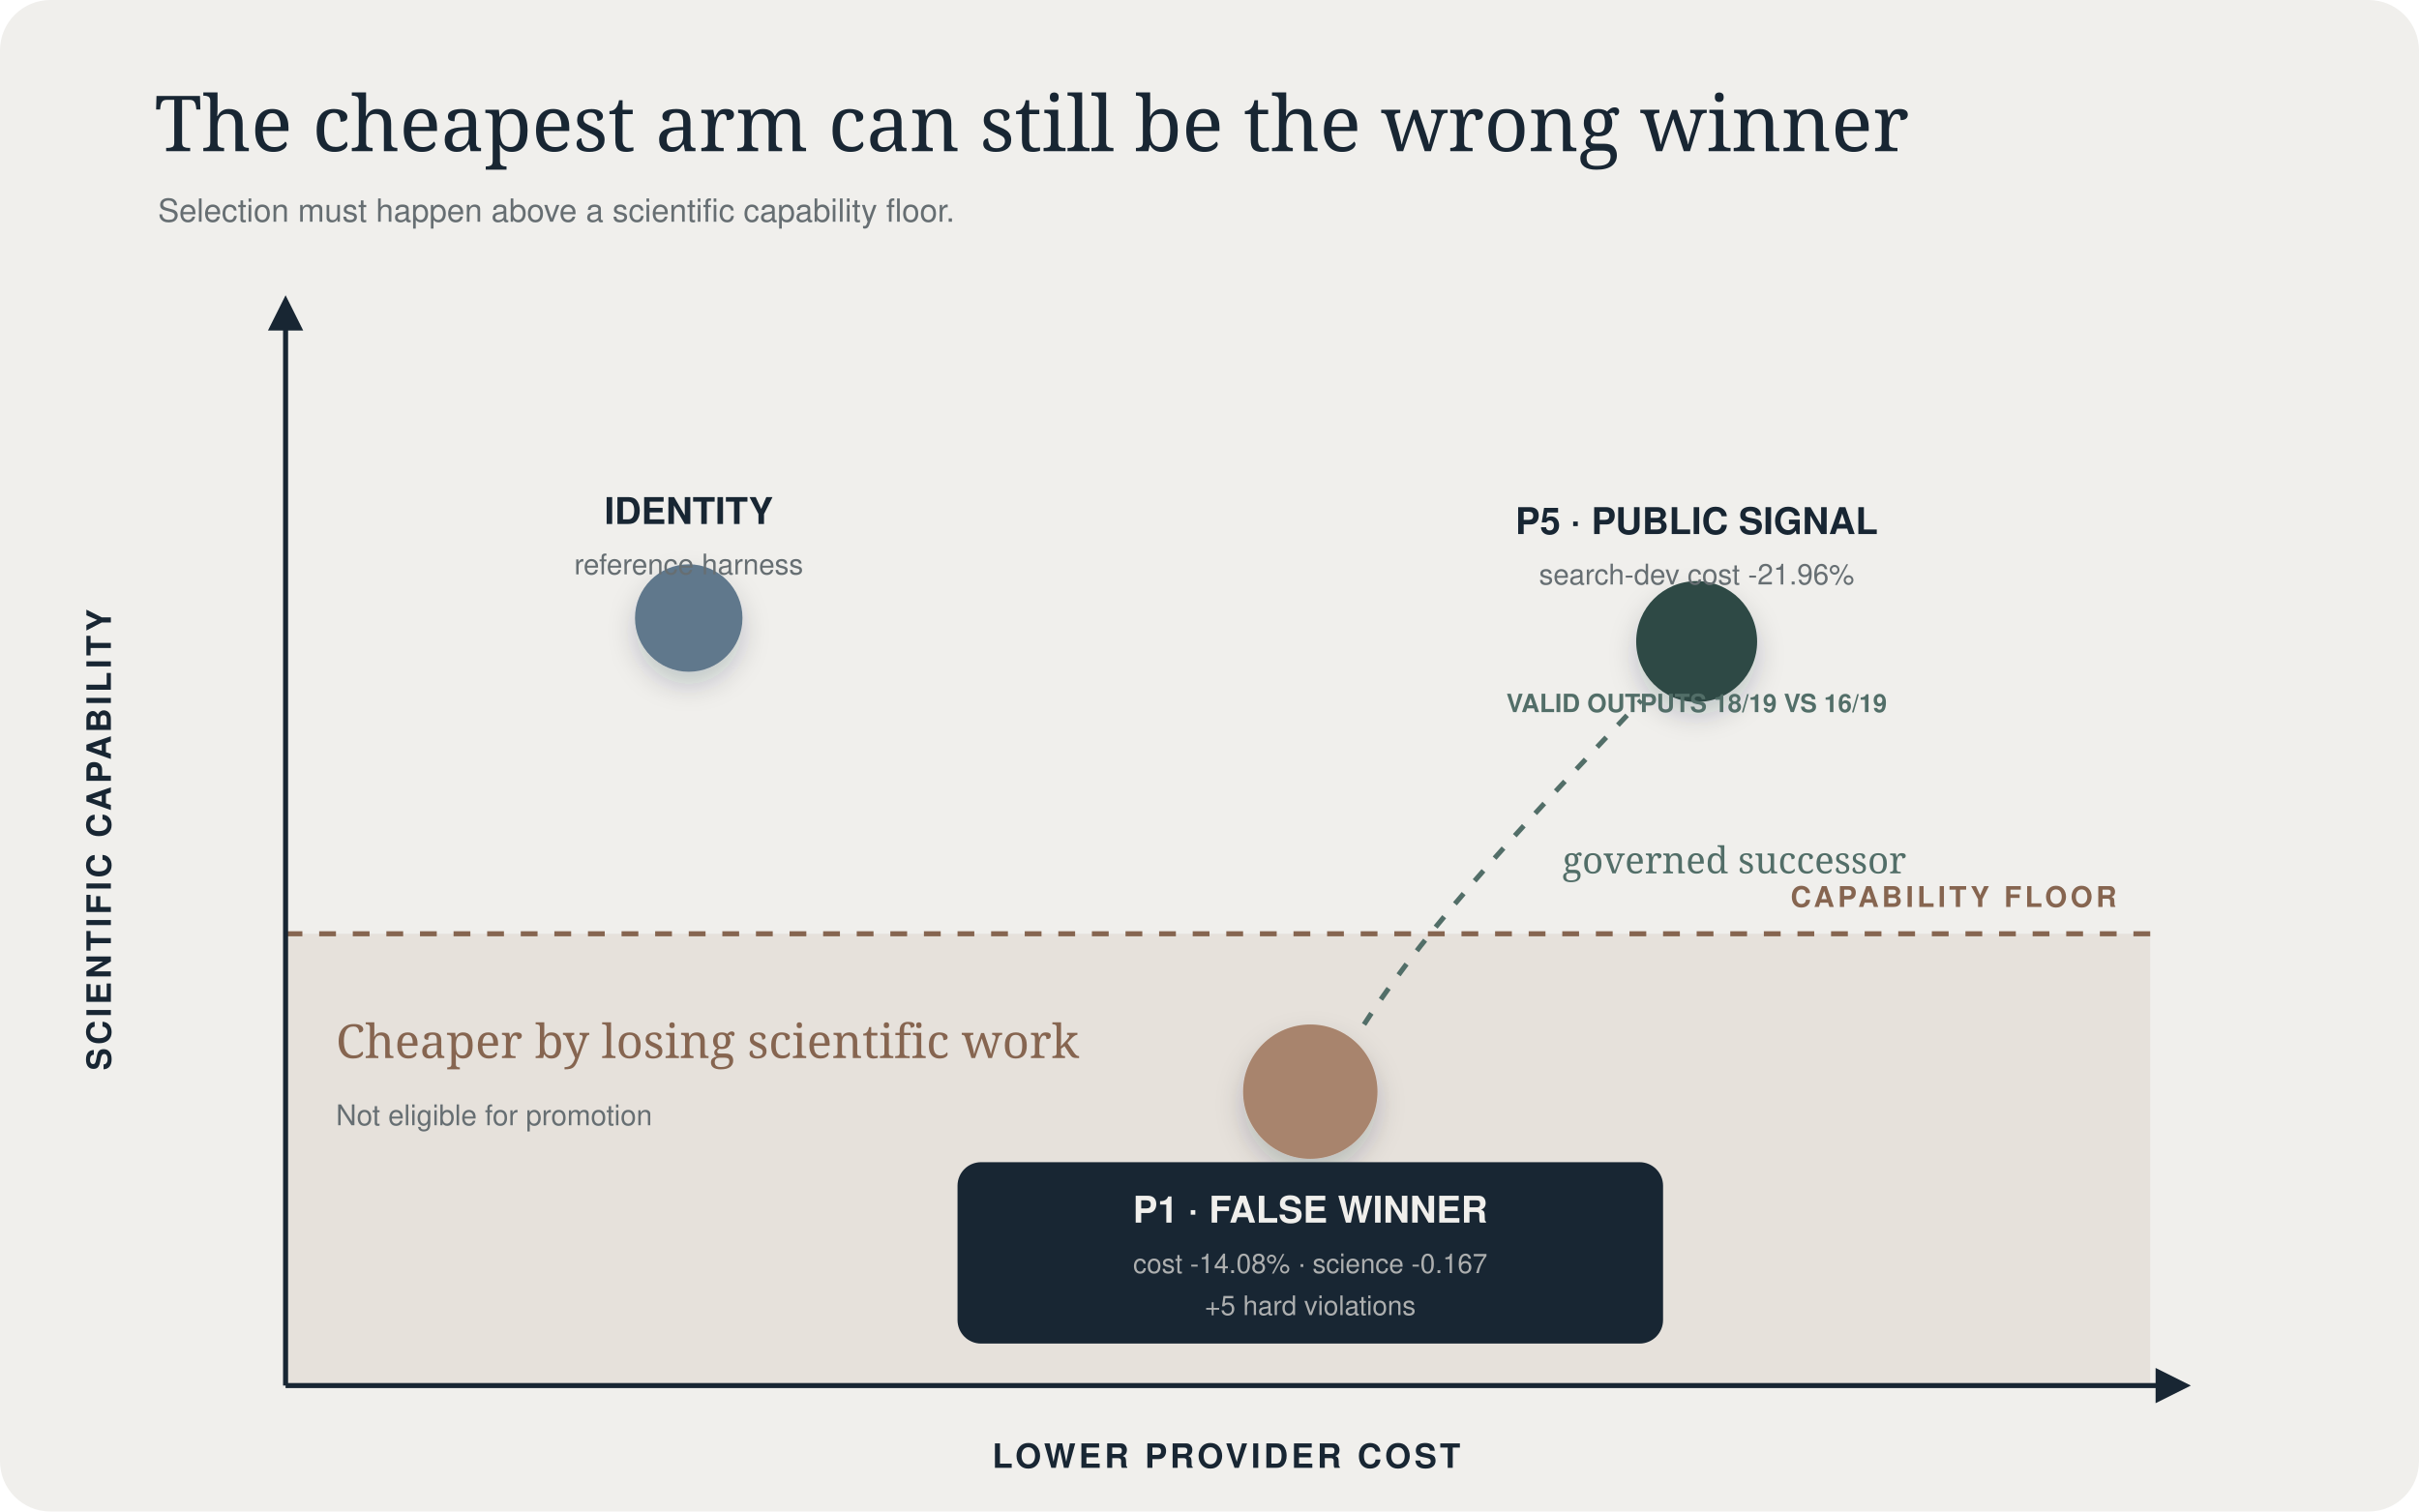
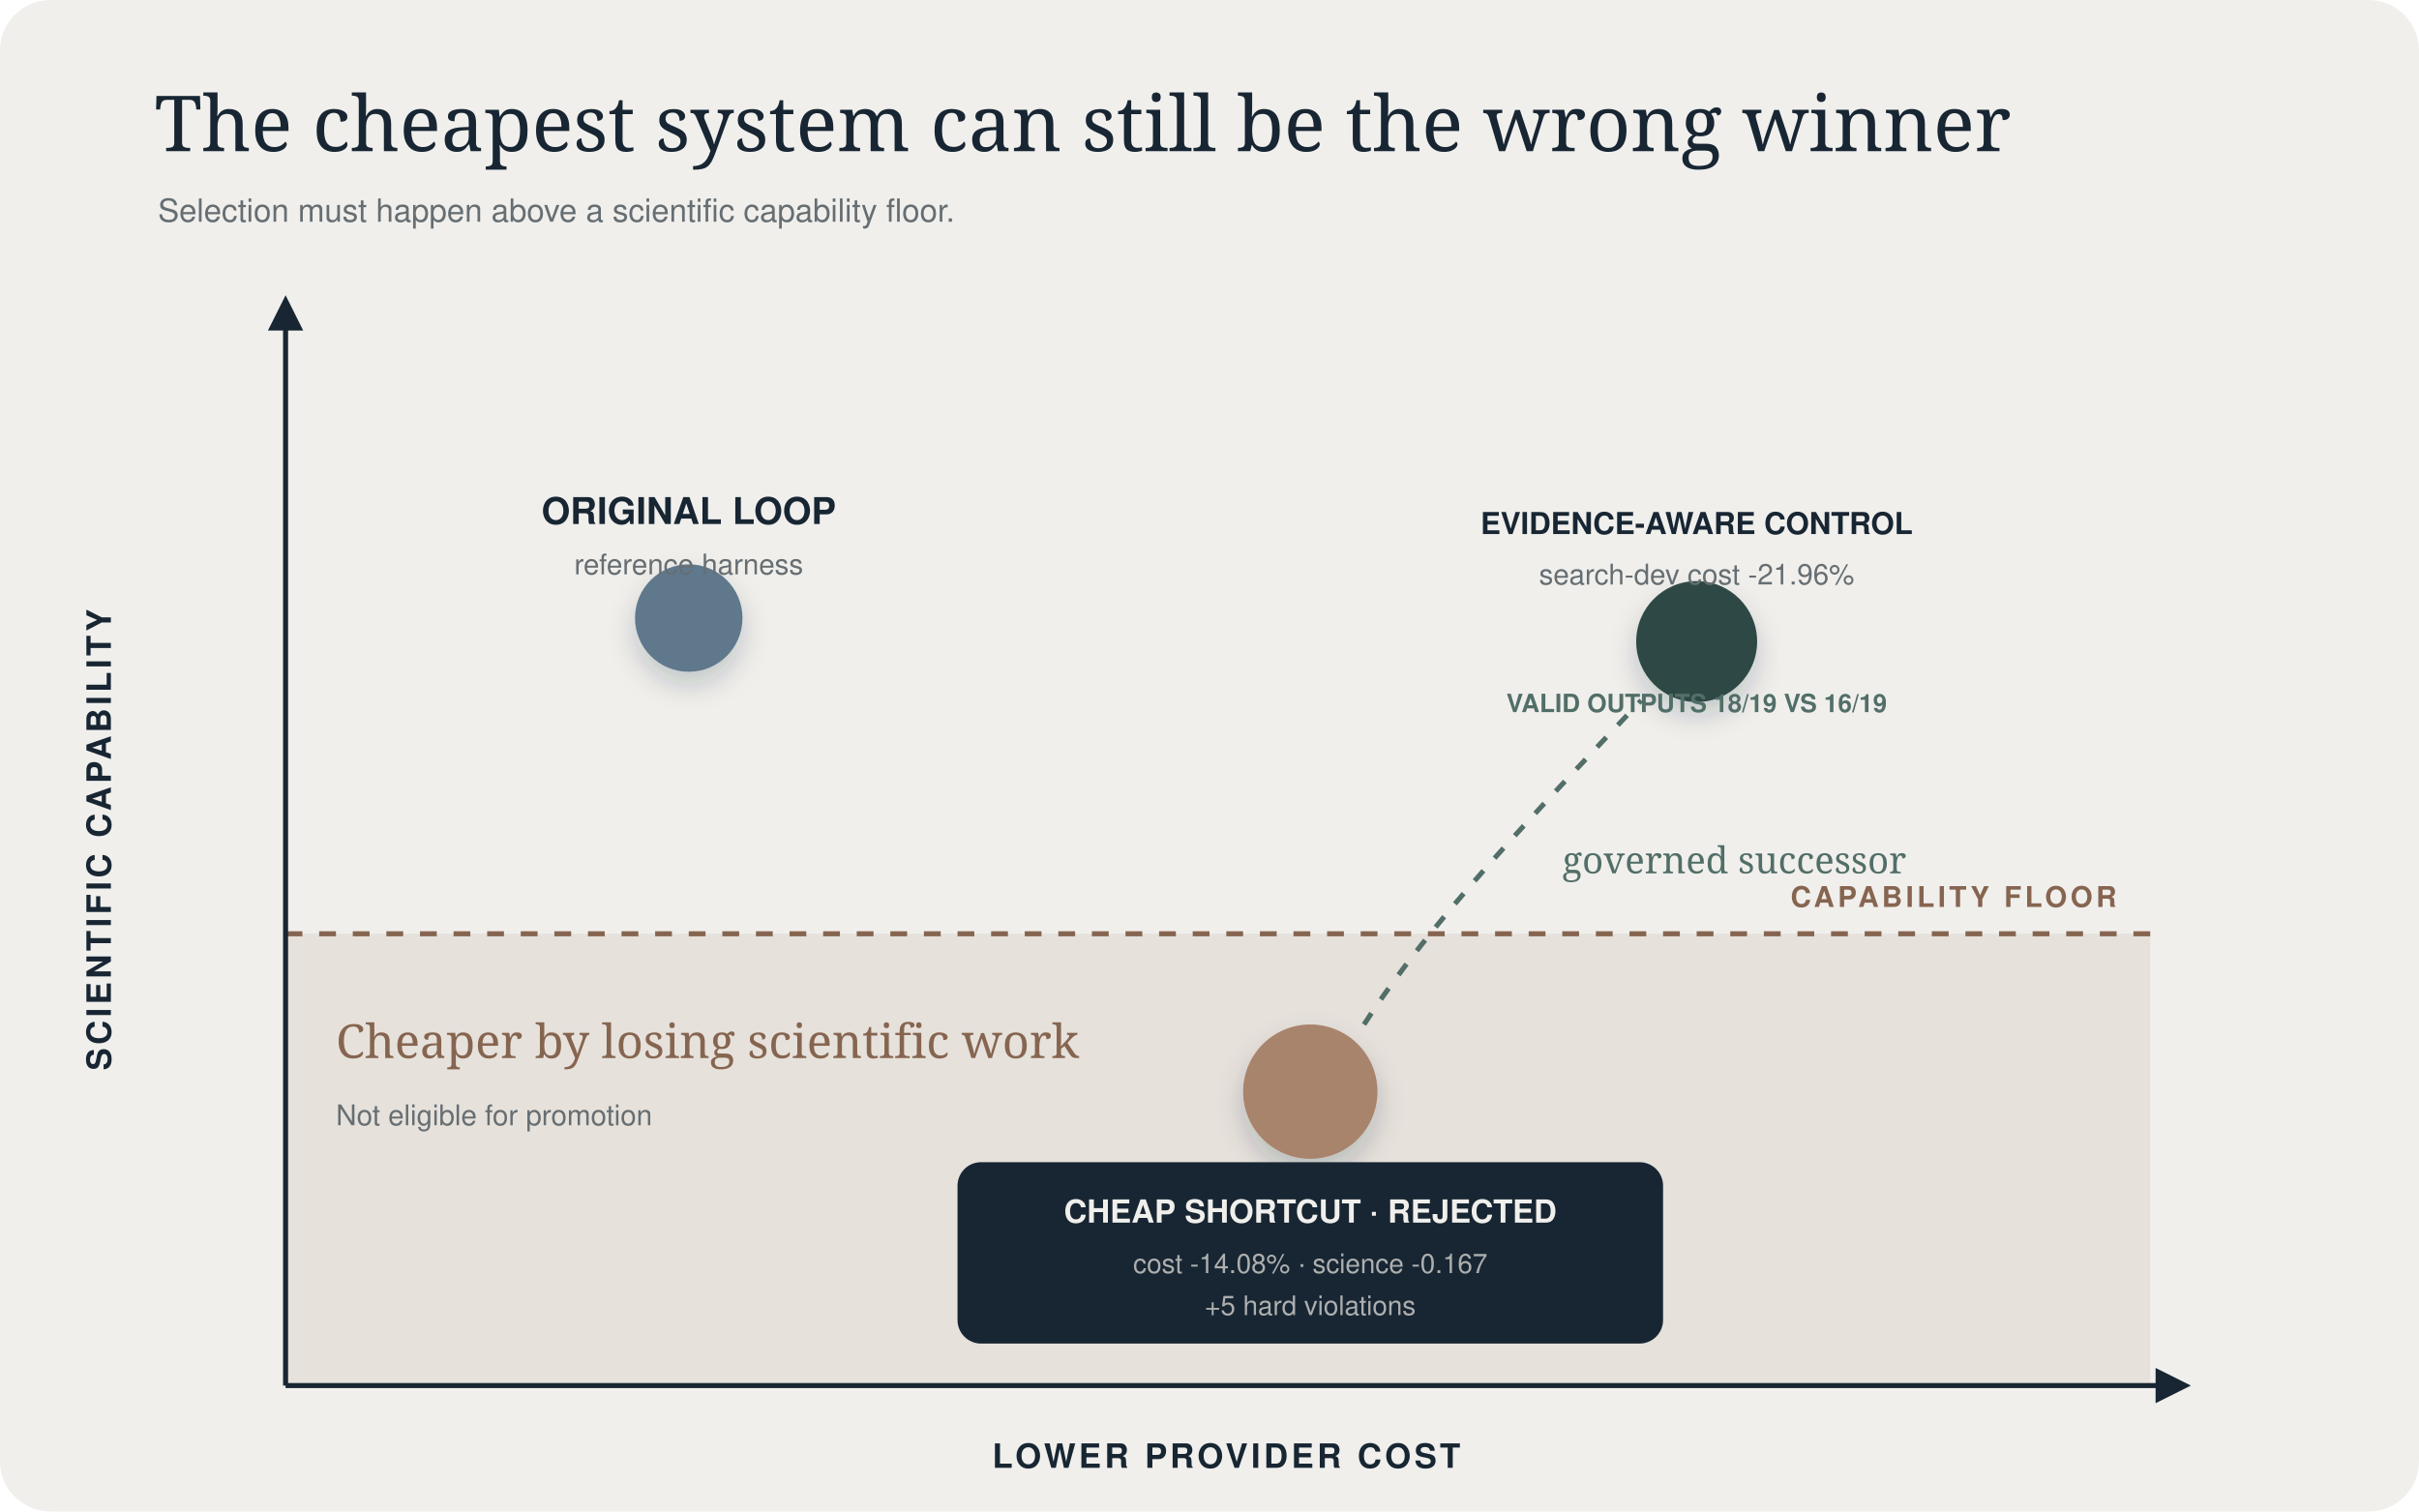
<svg xmlns="http://www.w3.org/2000/svg" width="1440" height="900" viewBox="0 0 1440 900" role="img" aria-labelledby="title desc">
  <defs>
    <marker id="axisArrow" viewBox="0 0 10 10" refX="8" refY="5" markerWidth="7" markerHeight="7" orient="auto">
      <path d="M0 0 10 5 0 10Z" fill="#182633" />
    </marker>
    <filter id="dotShadow" x="-80%" y="-80%" width="260%" height="260%">
      <feDropShadow dx="0" dy="8" stdDeviation="8" flood-color="#182633" flood-opacity=".20" />
    </filter>
  </defs>
  <rect width="1440" height="900" rx="30" fill="#f0efec" />
-   <text x="92" y="90" fill="#182633" font-family="Georgia, serif" font-size="46">The cheapest arm can still be the wrong winner</text>
+   <text x="92" y="90" fill="#182633" font-family="Georgia, serif" font-size="46">The cheapest system can still be the wrong winner</text>
  <text x="94" y="132" fill="#666e72" font-family="Avenir Next, Helvetica, Arial, sans-serif" font-size="19">Selection must happen above a scientific capability floor.</text>
  <rect x="170" y="556" width="1110" height="269" fill="#a8846d" fill-opacity=".13" />
  <line x1="170" y1="556" x2="1280" y2="556" stroke="#866550" stroke-width="3" stroke-dasharray="10 10" />
  <text x="1260" y="540" text-anchor="end" fill="#866550" font-family="Avenir Next, Helvetica, Arial, sans-serif" font-size="17" font-weight="700" letter-spacing="2">CAPABILITY FLOOR</text>
  <text x="200" y="630" fill="#866550" font-family="Georgia, serif" font-size="28">Cheaper by losing scientific work</text>
  <text x="200" y="670" fill="#666e72" font-family="Avenir Next, Helvetica, Arial, sans-serif" font-size="17">Not eligible for promotion</text>
  <line x1="170" y1="825" x2="1300" y2="825" stroke="#182633" stroke-width="3" marker-end="url(#axisArrow)" />
  <line x1="170" y1="825" x2="170" y2="180" stroke="#182633" stroke-width="3" marker-end="url(#axisArrow)" />
  <text x="730" y="874" text-anchor="middle" fill="#182633" font-family="Avenir Next, Helvetica, Arial, sans-serif" font-size="20" font-weight="700" letter-spacing="2">LOWER PROVIDER COST</text>
  <text x="66" y="500" transform="rotate(-90 66 500)" text-anchor="middle" fill="#182633" font-family="Avenir Next, Helvetica, Arial, sans-serif" font-size="20" font-weight="700" letter-spacing="2">SCIENTIFIC CAPABILITY</text>
  <g filter="url(#dotShadow)">
    <circle cx="410" cy="368" r="32" fill="#61788c" />
    <circle cx="780" cy="650" r="40" fill="#a8846d" />
    <circle cx="1010" cy="382" r="36" fill="#2f4944" />
  </g>
  <g font-family="Avenir Next, Helvetica, Arial, sans-serif">
-     <text x="410" y="312" text-anchor="middle" fill="#182633" font-size="22" font-weight="800">IDENTITY</text>
+     <text x="410" y="312" text-anchor="middle" fill="#182633" font-size="22" font-weight="800">ORIGINAL LOOP</text>
    <text x="410" y="342" text-anchor="middle" fill="#666e72" font-size="17">reference harness</text>
    <rect x="570" y="692" width="420" height="108" rx="14" fill="#182633" />
-     <text x="780" y="728" text-anchor="middle" fill="#f0efec" font-size="22" font-weight="800">P1 · FALSE WINNER</text>
+     <text x="780" y="728" text-anchor="middle" fill="#f0efec" font-size="19" font-weight="800">CHEAP SHORTCUT · REJECTED</text>
    <text x="780" y="758" text-anchor="middle" fill="#e6e4df" fill-opacity=".72" font-size="16">cost -14.08% · science -0.167</text>
    <text x="780" y="783" text-anchor="middle" fill="#e6e4df" fill-opacity=".72" font-size="16">+5 hard violations</text>
-     <text x="1010" y="318" text-anchor="middle" fill="#182633" font-size="22" font-weight="800">P5 · PUBLIC SIGNAL</text>
+     <text x="1010" y="318" text-anchor="middle" fill="#182633" font-size="18" font-weight="800">EVIDENCE-AWARE CONTROL</text>
    <text x="1010" y="348" text-anchor="middle" fill="#666e72" font-size="17">search-dev cost -21.96%</text>
    <text x="1010" y="424" text-anchor="middle" fill="#526e68" font-size="15" font-weight="700">VALID OUTPUTS 18/19 VS 16/19</text>
  </g>
  <path d="M812 610C852 548 912 486 977 417" fill="none" stroke="#526e68" stroke-width="3" stroke-dasharray="8 10" />
  <text x="930" y="520" fill="#526e68" font-family="Georgia, serif" font-size="22">governed successor</text>
</svg>
